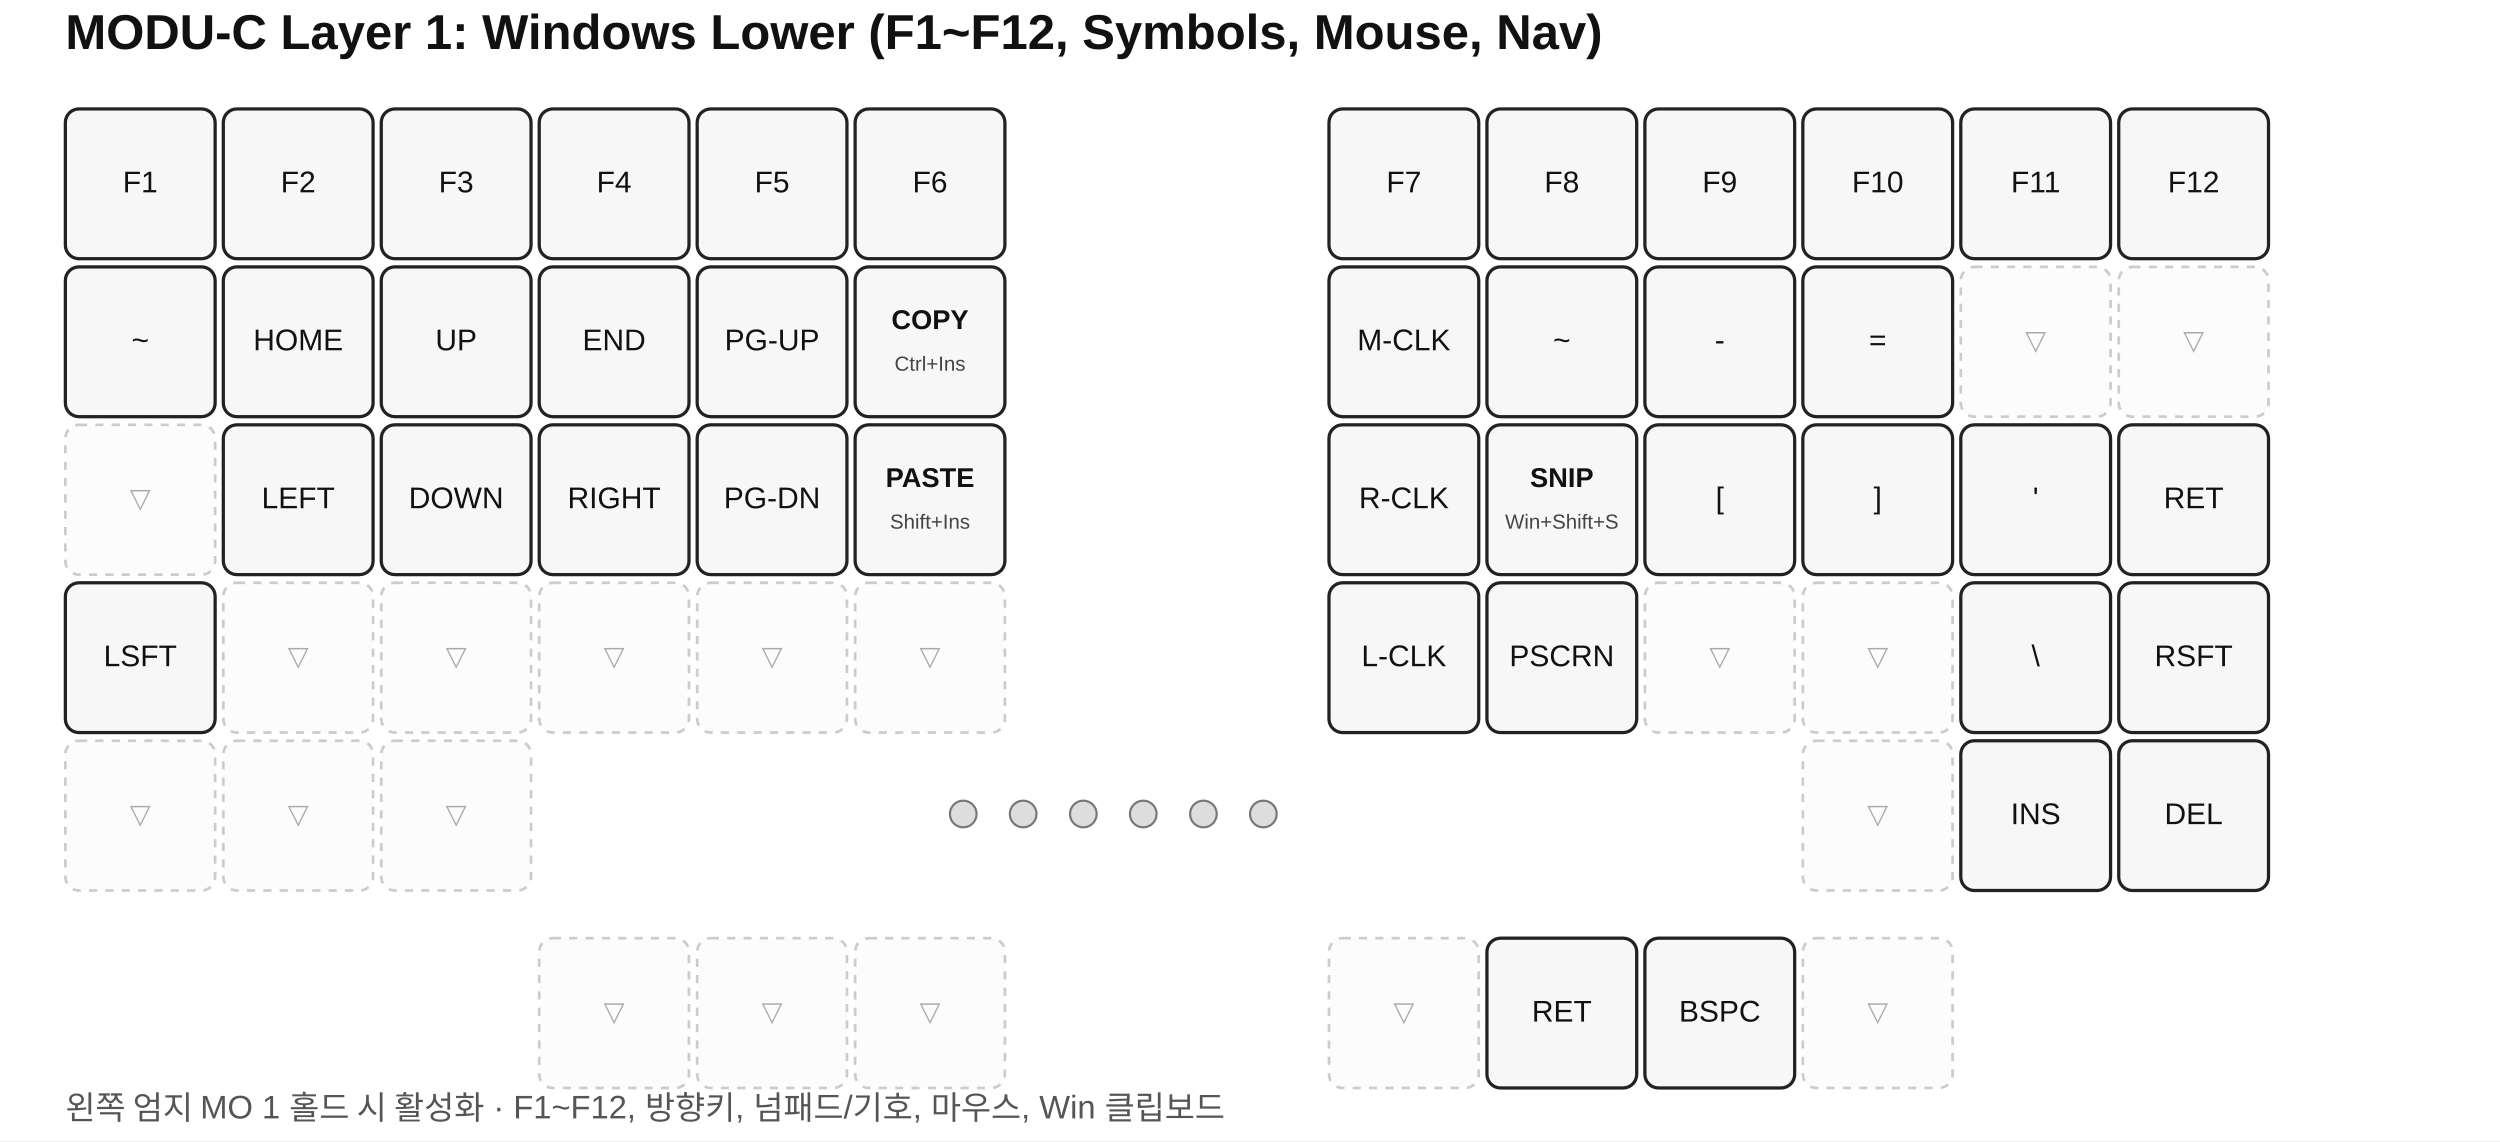
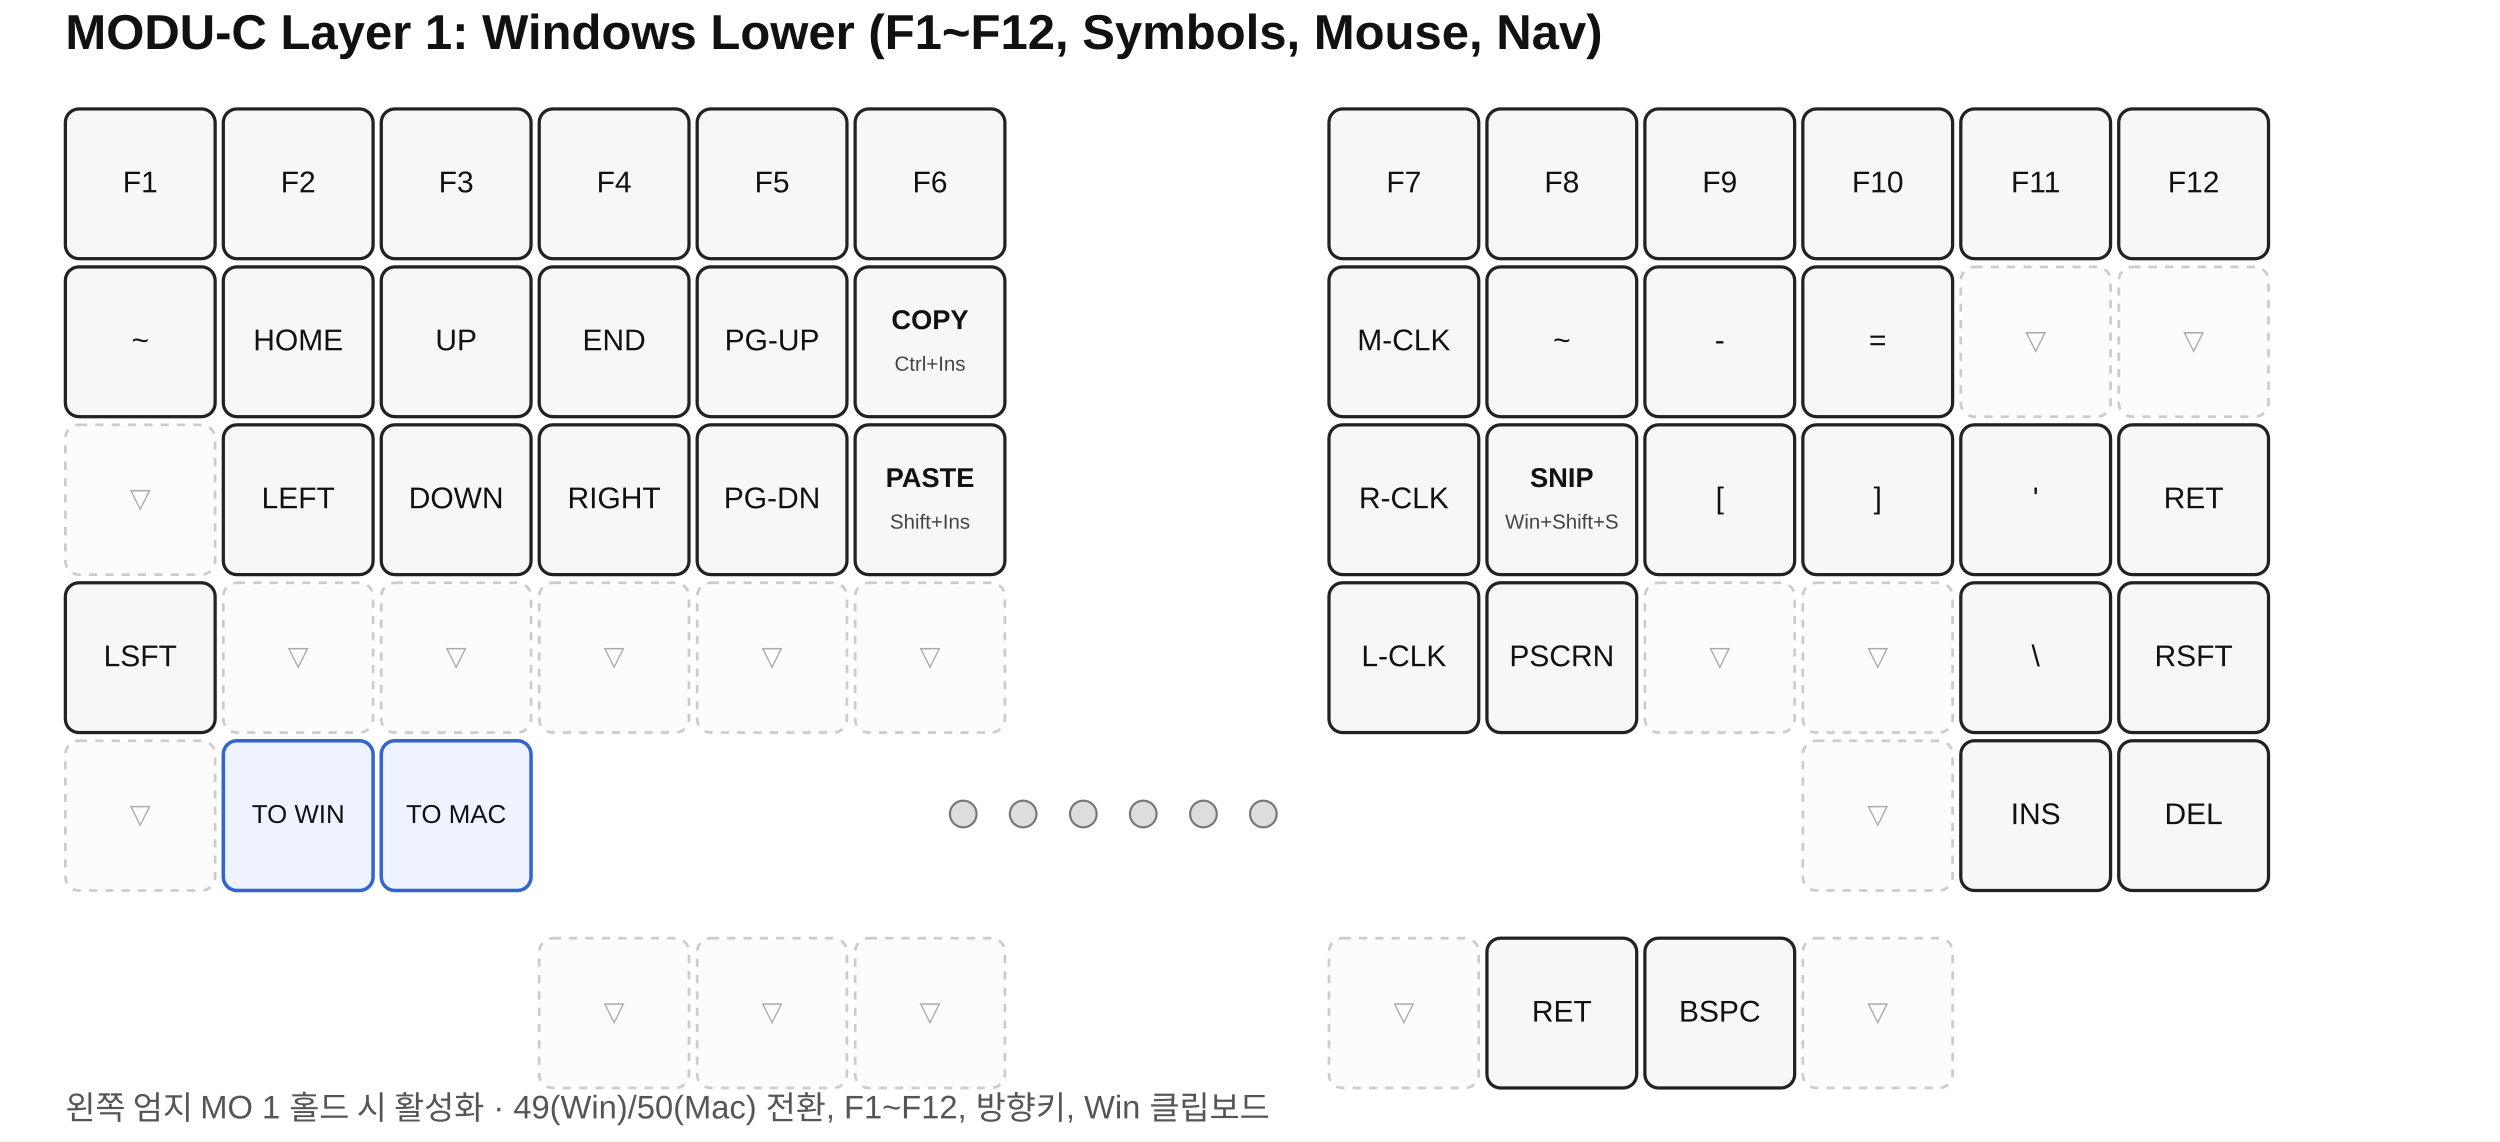
<svg xmlns="http://www.w3.org/2000/svg" width="918" height="419" viewBox="0 0 918 419">
  <rect width="100%" height="100%" fill="white" />
  <style>
text{font-family:Arial,sans-serif;fill:#111}
.key{fill:#f7f7f7;stroke:#222;stroke-width:1.2}
.trans{fill:#fcfcfc;stroke:#ccc;stroke-width:1;stroke-dasharray:3 3}
.mo{fill:#eef3ff;stroke:#3366cc;stroke-width:1.3}
.boot{fill:#ffeeee;stroke:#cc3333;stroke-width:1.3}
.none{fill:#ddd;stroke:#777;stroke-width:0.8}
.title{font-weight:700;font-size:18px}
.note{font-size:12px;fill:#555}
.label{font-size:11px;text-anchor:middle;dominant-baseline:middle}
.label-sm{font-size:9.5px;text-anchor:middle;dominant-baseline:middle}
.label-multi-1{font-size:10px;font-weight:700;text-anchor:middle;dominant-baseline:middle}
.label-multi-2{font-size:7.5px;text-anchor:middle;dominant-baseline:middle;fill:#444}
.label-trans{font-size:10px;text-anchor:middle;dominant-baseline:middle;fill:#aaa}
</style>
  <text x="24" y="18" class="title">MODU-C Layer 1: Windows Lower (F1~F12, Symbols, Mouse, Nav)</text>
  <rect class="key" x="24" y="40" width="55" height="55" rx="5" />
  <text class="label" x="51.5" y="67.5">F1</text>
  <rect class="key" x="82" y="40" width="55" height="55" rx="5" />
  <text class="label" x="109.5" y="67.5">F2</text>
  <rect class="key" x="140" y="40" width="55" height="55" rx="5" />
  <text class="label" x="167.5" y="67.5">F3</text>
  <rect class="key" x="198" y="40" width="55" height="55" rx="5" />
  <text class="label" x="225.5" y="67.5">F4</text>
  <rect class="key" x="256" y="40" width="55" height="55" rx="5" />
  <text class="label" x="283.5" y="67.5">F5</text>
  <rect class="key" x="314" y="40" width="55" height="55" rx="5" />
  <text class="label" x="341.5" y="67.5">F6</text>
  <rect class="key" x="488" y="40" width="55" height="55" rx="5" />
  <text class="label" x="515.5" y="67.5">F7</text>
  <rect class="key" x="546" y="40" width="55" height="55" rx="5" />
  <text class="label" x="573.5" y="67.5">F8</text>
  <rect class="key" x="604" y="40" width="55" height="55" rx="5" />
  <text class="label" x="631.5" y="67.5">F9</text>
  <rect class="key" x="662" y="40" width="55" height="55" rx="5" />
  <text class="label" x="689.5" y="67.5">F10</text>
  <rect class="key" x="720" y="40" width="55" height="55" rx="5" />
  <text class="label" x="747.5" y="67.5">F11</text>
  <rect class="key" x="778" y="40" width="55" height="55" rx="5" />
  <text class="label" x="805.5" y="67.5">F12</text>
  <rect class="key" x="24" y="98" width="55" height="55" rx="5" />
  <text class="label" x="51.5" y="125.5">~</text>
  <rect class="key" x="82" y="98" width="55" height="55" rx="5" />
  <text class="label" x="109.5" y="125.5">HOME</text>
  <rect class="key" x="140" y="98" width="55" height="55" rx="5" />
  <text class="label" x="167.5" y="125.5">UP</text>
  <rect class="key" x="198" y="98" width="55" height="55" rx="5" />
  <text class="label" x="225.5" y="125.5">END</text>
  <rect class="key" x="256" y="98" width="55" height="55" rx="5" />
  <text class="label" x="283.5" y="125.5">PG-UP</text>
  <rect class="key" x="314" y="98" width="55" height="55" rx="5" />
  <text class="label-multi-1" x="341.5" y="118">COPY</text>
  <text class="label-multi-2" x="341.5" y="134">Ctrl+Ins</text>
  <rect class="key" x="488" y="98" width="55" height="55" rx="5" />
  <text class="label" x="515.5" y="125.5">M-CLK</text>
  <rect class="key" x="546" y="98" width="55" height="55" rx="5" />
  <text class="label" x="573.5" y="125.5">~</text>
  <rect class="key" x="604" y="98" width="55" height="55" rx="5" />
  <text class="label" x="631.5" y="125.5">-</text>
  <rect class="key" x="662" y="98" width="55" height="55" rx="5" />
  <text class="label" x="689.5" y="125.5">=</text>
  <rect class="trans" x="720" y="98" width="55" height="55" rx="5" />
  <text class="label-trans" x="747.5" y="125.5">▽</text>
  <rect class="trans" x="778" y="98" width="55" height="55" rx="5" />
  <text class="label-trans" x="805.5" y="125.5">▽</text>
  <rect class="trans" x="24" y="156" width="55" height="55" rx="5" />
  <text class="label-trans" x="51.5" y="183.5">▽</text>
  <rect class="key" x="82" y="156" width="55" height="55" rx="5" />
  <text class="label" x="109.5" y="183.5">LEFT</text>
  <rect class="key" x="140" y="156" width="55" height="55" rx="5" />
  <text class="label" x="167.5" y="183.5">DOWN</text>
  <rect class="key" x="198" y="156" width="55" height="55" rx="5" />
  <text class="label" x="225.5" y="183.5">RIGHT</text>
  <rect class="key" x="256" y="156" width="55" height="55" rx="5" />
  <text class="label" x="283.5" y="183.5">PG-DN</text>
  <rect class="key" x="314" y="156" width="55" height="55" rx="5" />
  <text class="label-multi-1" x="341.5" y="176">PASTE</text>
  <text class="label-multi-2" x="341.5" y="192">Shift+Ins</text>
  <rect class="key" x="488" y="156" width="55" height="55" rx="5" />
  <text class="label" x="515.5" y="183.5">R-CLK</text>
  <rect class="key" x="546" y="156" width="55" height="55" rx="5" />
  <text class="label-multi-1" x="573.5" y="176">SNIP</text>
  <text class="label-multi-2" x="573.5" y="192">Win+Shift+S</text>
  <rect class="key" x="604" y="156" width="55" height="55" rx="5" />
  <text class="label" x="631.5" y="183.5">[</text>
  <rect class="key" x="662" y="156" width="55" height="55" rx="5" />
  <text class="label" x="689.5" y="183.5">]</text>
  <rect class="key" x="720" y="156" width="55" height="55" rx="5" />
  <text class="label" x="747.5" y="183.5">'</text>
  <rect class="key" x="778" y="156" width="55" height="55" rx="5" />
  <text class="label" x="805.5" y="183.5">RET</text>
  <rect class="key" x="24" y="214" width="55" height="55" rx="5" />
  <text class="label" x="51.5" y="241.5">LSFT</text>
  <rect class="trans" x="82" y="214" width="55" height="55" rx="5" />
  <text class="label-trans" x="109.5" y="241.5">▽</text>
  <rect class="trans" x="140" y="214" width="55" height="55" rx="5" />
  <text class="label-trans" x="167.5" y="241.5">▽</text>
  <rect class="trans" x="198" y="214" width="55" height="55" rx="5" />
  <text class="label-trans" x="225.5" y="241.5">▽</text>
  <rect class="trans" x="256" y="214" width="55" height="55" rx="5" />
  <text class="label-trans" x="283.5" y="241.5">▽</text>
  <rect class="trans" x="314" y="214" width="55" height="55" rx="5" />
  <text class="label-trans" x="341.5" y="241.5">▽</text>
  <rect class="key" x="488" y="214" width="55" height="55" rx="5" />
  <text class="label" x="515.5" y="241.5">L-CLK</text>
  <rect class="key" x="546" y="214" width="55" height="55" rx="5" />
  <text class="label" x="573.5" y="241.5">PSCRN</text>
  <rect class="trans" x="604" y="214" width="55" height="55" rx="5" />
  <text class="label-trans" x="631.5" y="241.5">▽</text>
  <rect class="trans" x="662" y="214" width="55" height="55" rx="5" />
  <text class="label-trans" x="689.5" y="241.5">▽</text>
  <rect class="key" x="720" y="214" width="55" height="55" rx="5" />
  <text class="label" x="747.5" y="241.5">\</text>
  <rect class="key" x="778" y="214" width="55" height="55" rx="5" />
  <text class="label" x="805.5" y="241.5">RSFT</text>
  <rect class="trans" x="24" y="272" width="55" height="55" rx="5" />
  <text class="label-trans" x="51.5" y="299.5">▽</text>
-   <rect class="trans" x="82" y="272" width="55" height="55" rx="5" />
-   <text class="label-trans" x="109.5" y="299.5">▽</text>
-   <rect class="trans" x="140" y="272" width="55" height="55" rx="5" />
-   <text class="label-trans" x="167.5" y="299.5">▽</text>
+   <rect class="mo" x="82" y="272" width="55" height="55" rx="5" />
+   <text class="label-sm" x="109.5" y="299.5">TO WIN</text>
+   <rect class="mo" x="140" y="272" width="55" height="55" rx="5" />
+   <text class="label-sm" x="167.5" y="299.5">TO MAC</text>
  <rect class="none" x="348.8" y="294" width="9.8" height="9.8" rx="5" />
  <rect class="none" x="370.8" y="294" width="9.8" height="9.8" rx="5" />
  <rect class="none" x="392.9" y="294" width="9.8" height="9.8" rx="5" />
  <rect class="none" x="414.9" y="294" width="9.8" height="9.8" rx="5" />
  <rect class="none" x="437" y="294" width="9.8" height="9.8" rx="5" />
  <rect class="none" x="459" y="294" width="9.8" height="9.8" rx="5" />
  <rect class="trans" x="662" y="272" width="55" height="55" rx="5" />
  <text class="label-trans" x="689.5" y="299.5">▽</text>
  <rect class="key" x="720" y="272" width="55" height="55" rx="5" />
  <text class="label" x="747.5" y="299.5">INS</text>
  <rect class="key" x="778" y="272" width="55" height="55" rx="5" />
  <text class="label" x="805.5" y="299.5">DEL</text>
  <rect class="trans" x="198" y="344.5" width="55" height="55" rx="5" />
  <text class="label-trans" x="225.5" y="372">▽</text>
  <rect class="trans" x="256" y="344.5" width="55" height="55" rx="5" />
  <text class="label-trans" x="283.5" y="372">▽</text>
  <rect class="trans" x="314" y="344.5" width="55" height="55" rx="5" />
  <text class="label-trans" x="341.5" y="372">▽</text>
  <rect class="trans" x="488" y="344.5" width="55" height="55" rx="5" />
  <text class="label-trans" x="515.5" y="372">▽</text>
  <rect class="key" x="546" y="344.5" width="55" height="55" rx="5" />
  <text class="label" x="573.5" y="372">RET</text>
  <rect class="key" x="604" y="344.5" width="55" height="55" rx="5" />
  <text class="label" x="631.5" y="372">BSPC</text>
  <rect class="trans" x="662" y="344.5" width="55" height="55" rx="5" />
  <text class="label-trans" x="689.5" y="372">▽</text>
-   <text x="24" y="411" class="note">왼쪽 엄지 MO 1 홀드 시 활성화 · F1~F12, 방향키, 넘패드/기호, 마우스, Win 클립보드</text>
+   <text x="24" y="411" class="note">왼쪽 엄지 MO 1 홀드 시 활성화 · 49(Win)/50(Mac) 전환, F1~F12, 방향키, Win 클립보드</text>
</svg>
